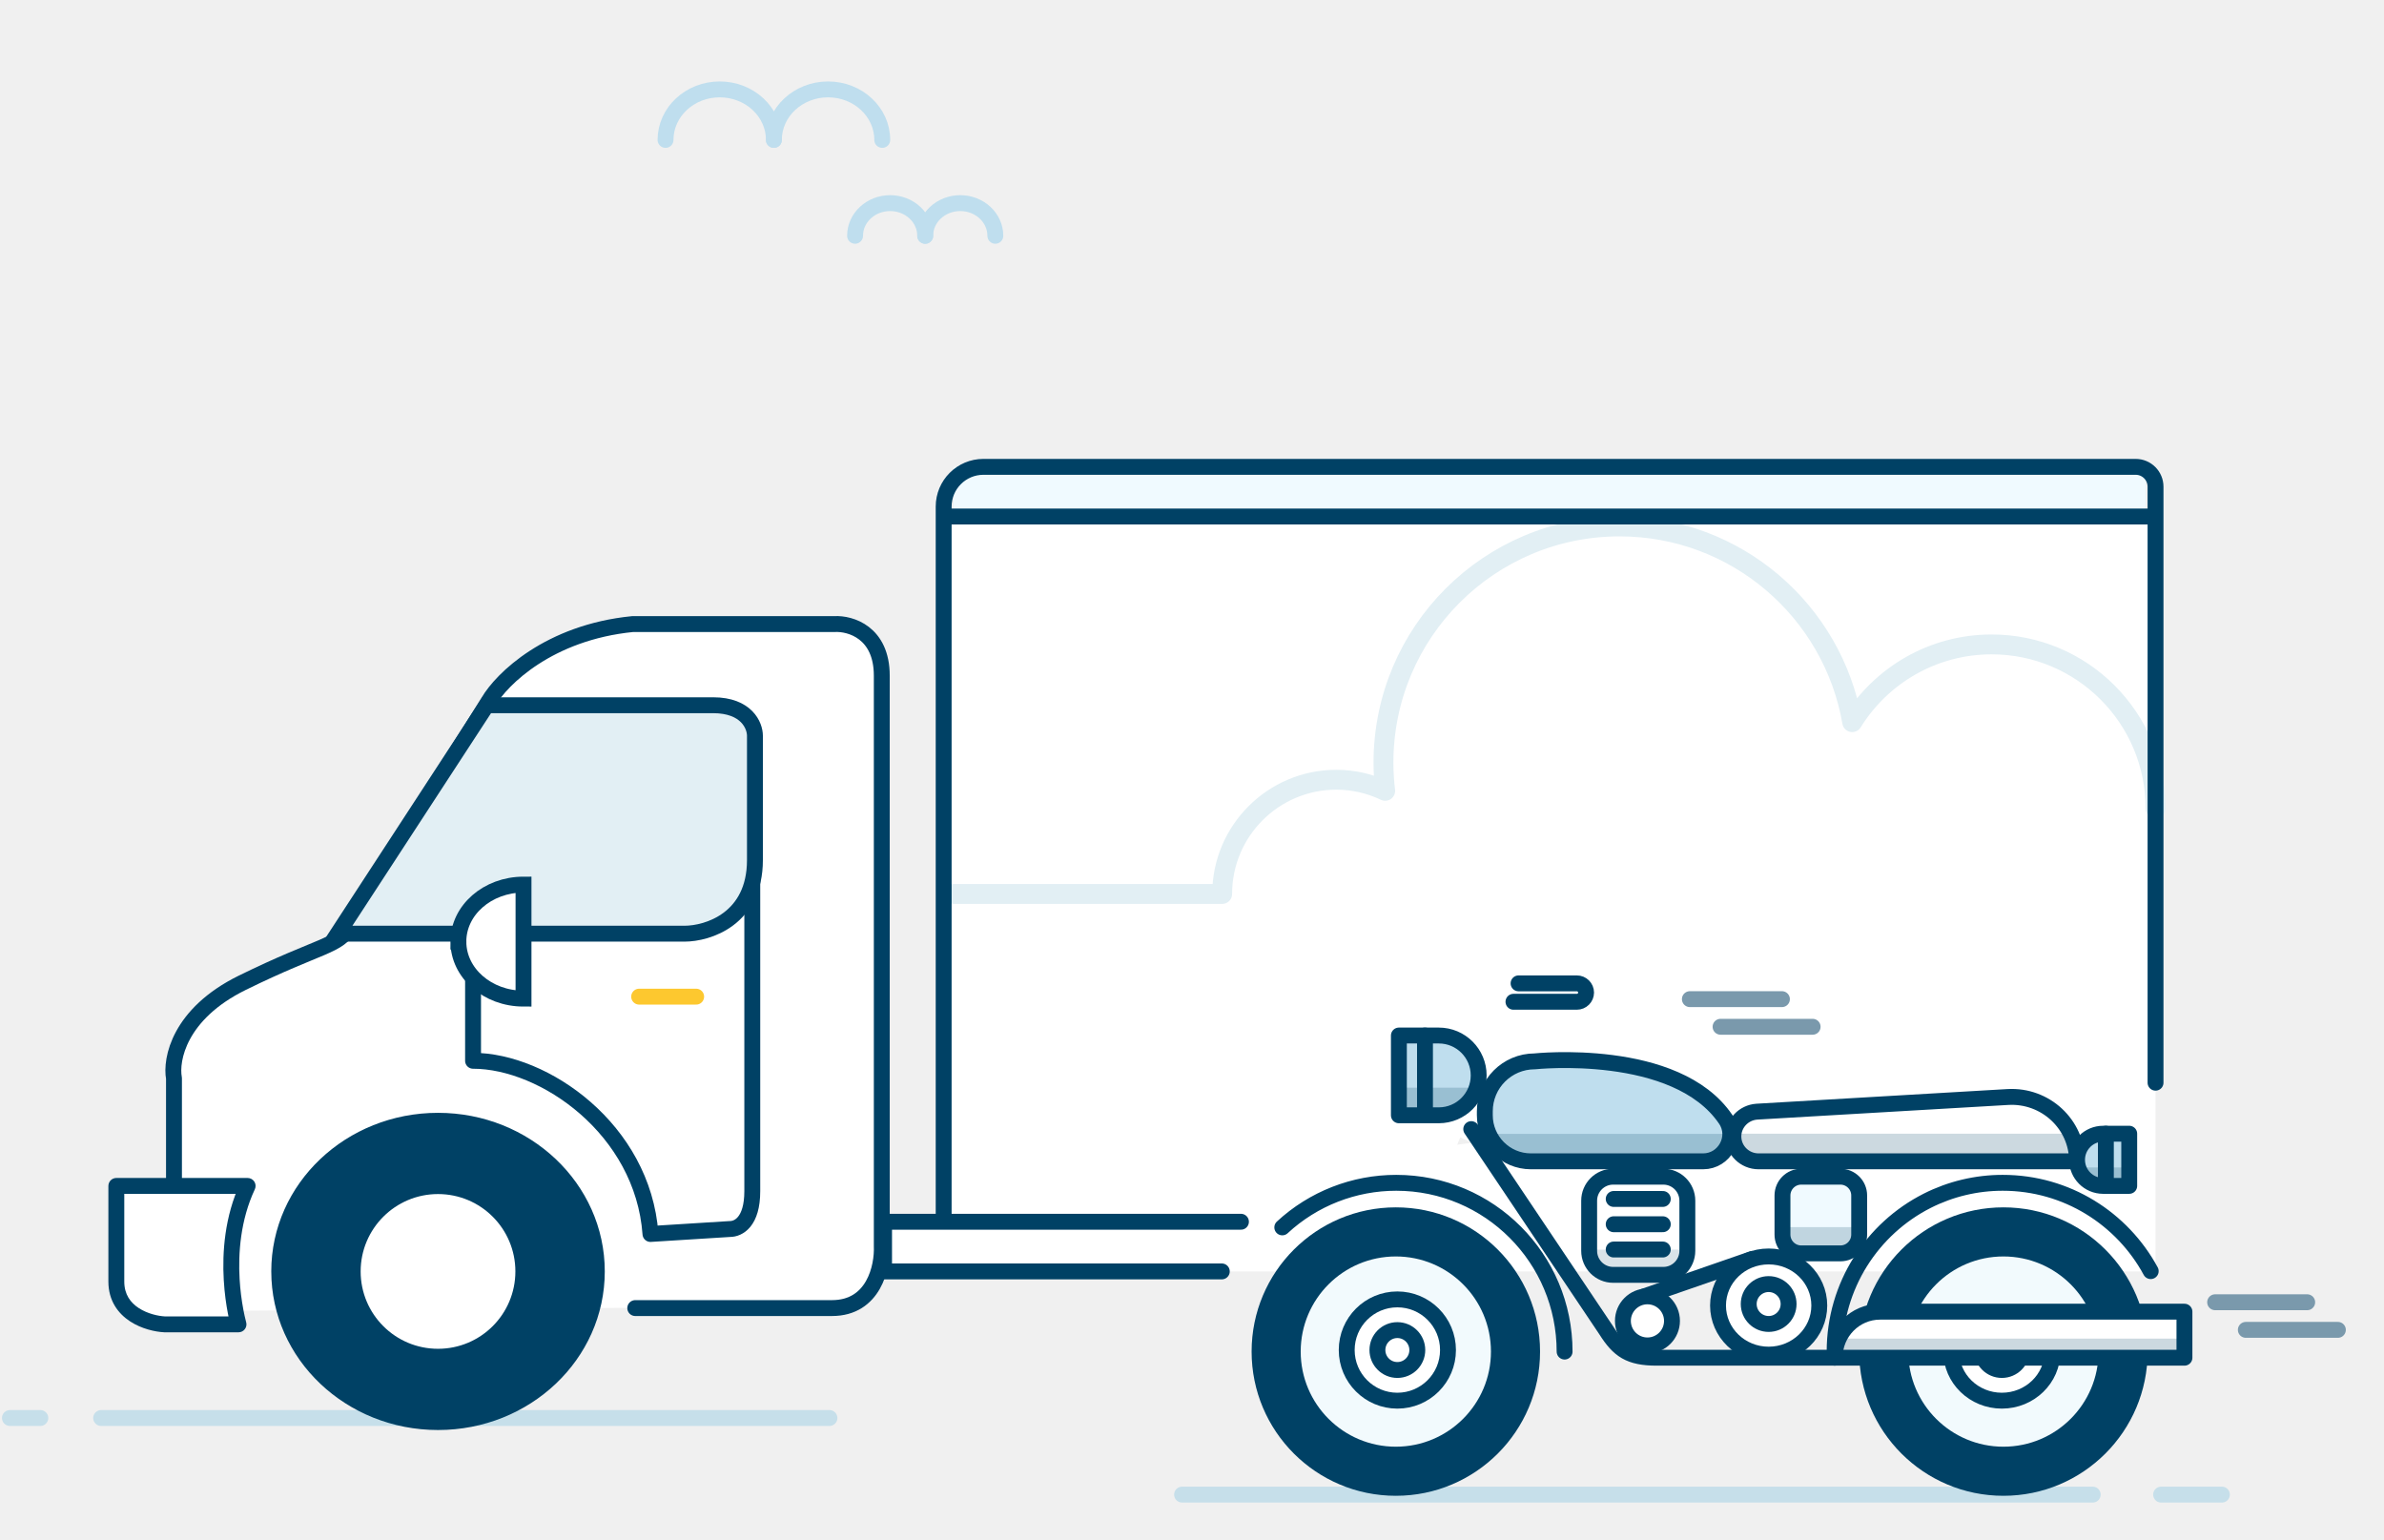
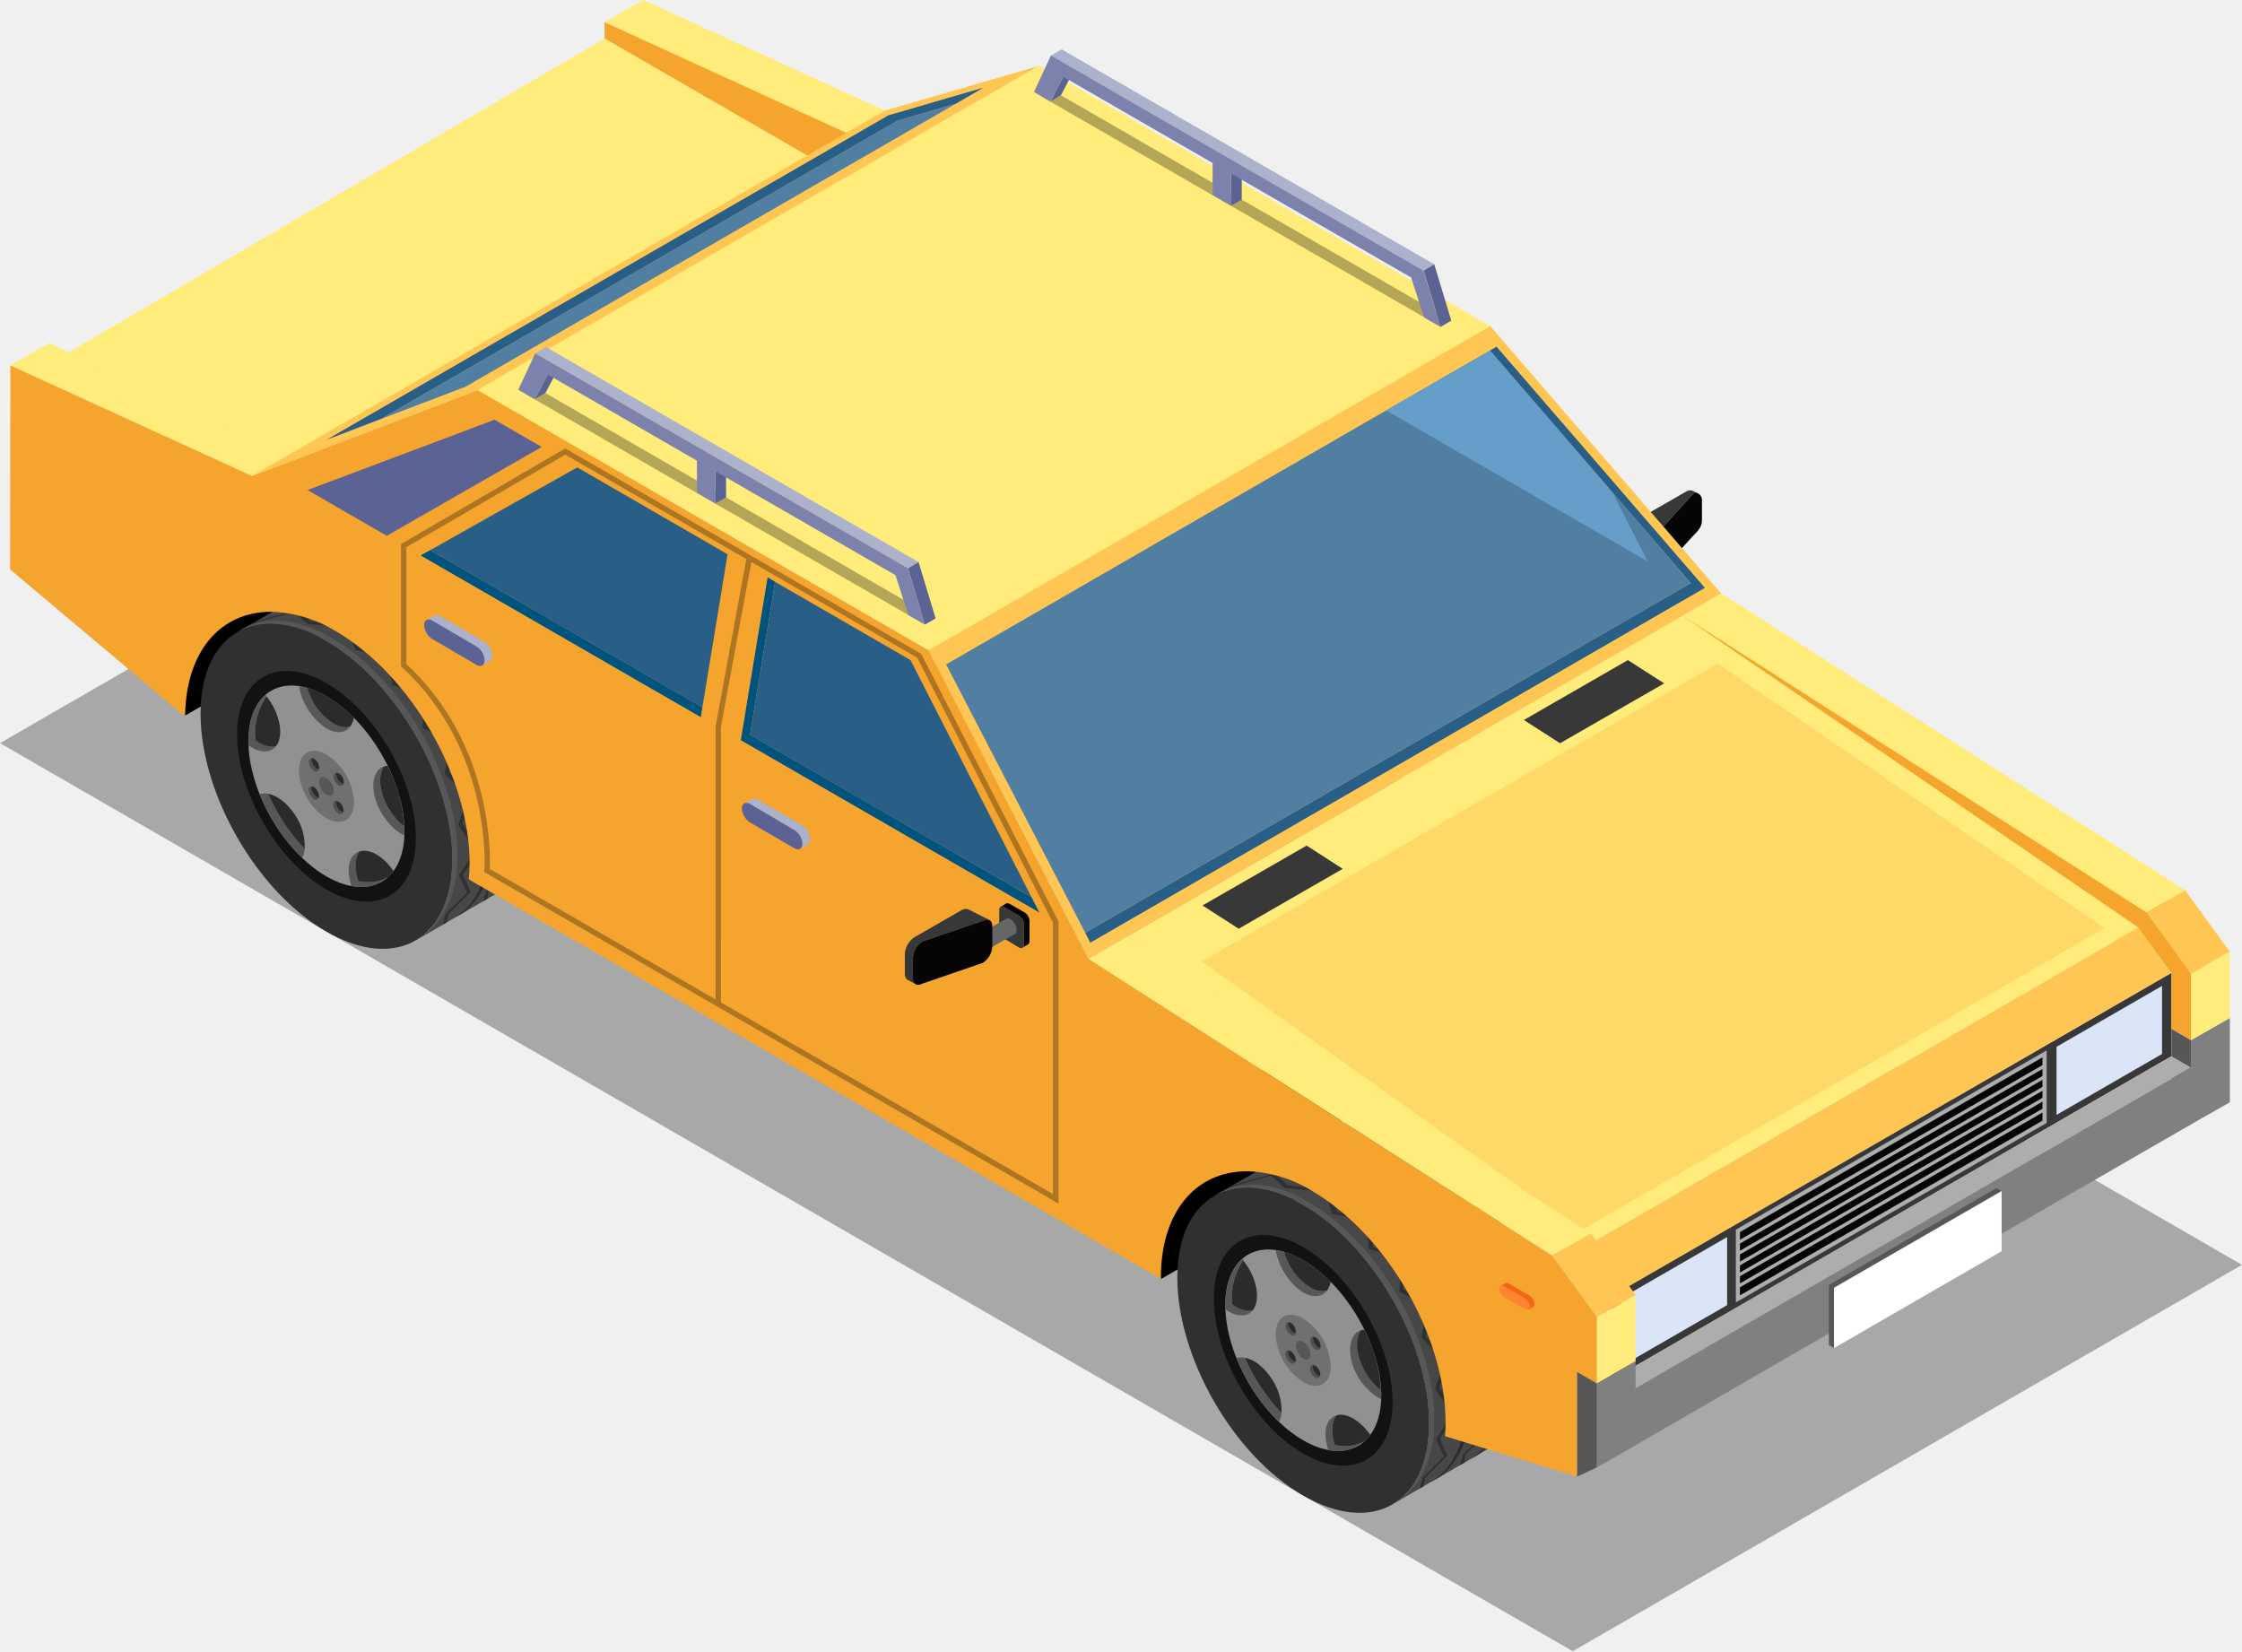
- <svg xmlns="http://www.w3.org/2000/svg" xmlns:xlink="http://www.w3.org/1999/xlink" fill="none" viewBox="0 0 240 155">
-   <defs>
-     <path id="b" fill="#fff" d="M162.257 118.462h5.044a2.421 2.421 0 012.421 2.421v5.043a2.421 2.421 0 01-2.421 2.421h-5.044a2.421 2.421 0 01-2.421-2.421v-5.043a2.421 2.421 0 012.421-2.421z" />
-     <path id="e" fill="#fff" d="M174.465 114.169a2.543 2.543 0 012.362-2.537l25.292-1.499a6.59 6.59 0 016.981 6.579h-32.092a2.544 2.544 0 01-2.543-2.543z" />
-     <path id="g" fill="#fff" d="M219.879 136.632v-4.578h-30.66a4.578 4.578 0 00-4.578 4.578h35.238z" />
-   </defs>
-   <path stroke="#C6DFEA" stroke-linecap="round" stroke-miterlimit="10" stroke-width="1.6" d="M10.183 142.758H83.5m35.5 7.712h91.675m6.886 0h6.121M1 142.758h3.06" />
-   <path fill="#F0FAFF" d="M96 47h120v6H96z" />
-   <path fill="#fff" d="M89 123l59.5-8L217 88.5V128H89v-5z" />
-   <path fill="#fff" d="M95 52h121.5v61.243L209 115l-1 2h-32l-2.5-1.5-2 1.5h-19l-5.5-2.5-2 5h-9.5l-7 3.5H95V52zM60.5 63h26l2 4 .5 60.5-4 4-67 .5-.5-24.5L20 102l14.5-8.5L51 68l9.5-5z" />
-   <path stroke="#E2EFF4" stroke-linecap="round" stroke-linejoin="round" stroke-width="2" d="M217 81.386c0-9.119-7.388-16.51-16.502-16.51-5.929 0-11.124 3.13-14.034 7.826C184.528 61.512 174.785 53 163.047 53c-13.13 0-23.772 10.649-23.772 23.786 0 .96.062 1.903.172 2.831a11.42 11.42 0 00-4.917-1.117c-6.348 0-11.493 5.149-11.493 11.5H96" />
-   <path stroke="#004165" stroke-linecap="round" stroke-width="1.6" d="M217 109V49a2 2 0 00-2-2H99a4 4 0 00-4 4v71.5m28 5.5H89v-5h35.927" />
-   <path fill="#004165" stroke="#004165" stroke-linecap="round" stroke-linejoin="round" stroke-miterlimit="10" stroke-width="1.6" d="M28.11 128.001c0 8.38 7.162 15.167 15.987 15.167 8.833 0 15.987-6.787 15.987-15.167 0-8.38-7.163-15.167-15.988-15.167-8.833 0-15.987 6.787-15.987 15.167z" />
-   <path fill="#fff" d="M36.307 128.001a7.786 7.786 0 007.788 7.789c4.305 0 7.789-3.485 7.789-7.789s-3.484-7.789-7.789-7.789a7.791 7.791 0 00-7.788 7.789z" />
-   <path stroke="#004165" stroke-linecap="round" stroke-linejoin="round" stroke-width="1.6" d="M17.515 119.236v-10.673c-.352-1.905.528-6.496 6.862-9.615 7.917-3.897 9.765-3.638 10.82-5.716.845-1.663 9.677-15.765 13.987-22.608 1.32-2.252 6.07-6.964 14.515-7.796H84.02c1.584-.086 4.75.832 4.75 5.197v57.429c.089 2.079-.791 6.237-5.014 6.237H63.952" />
-   <path stroke="#004165" stroke-linecap="round" stroke-linejoin="round" stroke-width="1.6" d="M47.623 98.279v8.516c7.148 0 17.095 6.887 17.86 17.436l7.998-.5c.862 0 2.252-.708 2.252-3.811V86" />
-   <path stroke="#FDC82F" stroke-linecap="round" stroke-linejoin="round" stroke-width="1.6" d="M64.344 100.338h5.739" />
-   <path fill="#fff" d="M24.93 119.393H11.712v9.629c0 3.244 3.238 4.224 4.857 4.308h7.443s-2.142-7.406.918-13.937z" />
-   <path fill="#004165" d="M24.93 119.393l.725.339a.8.8 0 00-.725-1.139v.8zm-.918 13.937v.8a.8.8 0 00.768-1.022l-.768.222zm-7.443 0l-.041.799.02.001h.021v-.8zm-4.857-13.937v-.8a.8.8 0 00-.8.8h.8zm.81.8H24.93v-1.6H12.521v1.6zm11.684-1.14c-1.607 3.43-1.838 7.062-1.681 9.804.079 1.375.256 2.541.415 3.365a20.15 20.15 0 00.276 1.23l.02.072.005.019.002.006v.003l.769-.222.769-.222c0 .001 0 .001 0 0v-.002a.191.191 0 01-.004-.012l-.015-.055a18.302 18.302 0 01-.25-1.119 24.26 24.26 0 01-.39-3.155c-.149-2.595.08-5.932 1.533-9.033l-1.45-.679zm-.194 13.477h-7.443v1.6h7.443v-1.6zm-7.401.001c-.707-.037-1.775-.275-2.64-.84-.832-.543-1.46-1.368-1.46-2.669h-1.6c0 1.943.993 3.23 2.185 4.009 1.158.756 2.519 1.051 3.432 1.098l.083-1.598zm-4.1-3.509v-9.629h-1.6v9.629h1.6zm-.8-8.829h.81v-1.6h-.81v1.6z" />
-   <path fill="#E2EFF4" stroke="#004165" stroke-width="1.6" d="M76 86.589c0 5.929-4.734 7.41-7.1 7.41H34l15-23h22.792C75.158 71 76 73.045 76 74.068V86.59z" />
-   <path fill="#fff" stroke="#004165" stroke-width="1.6" d="M46.145 94.797c0 3.17 2.936 5.739 6.558 5.739V89.058c-3.622 0-6.559 2.57-6.559 5.739z" />
-   <path stroke="#004165" stroke-width="1.6" d="M95 52h122" />
-   <path stroke="#BFDEEE" stroke-linecap="round" stroke-linejoin="round" stroke-width="1.6" d="M77.909 14.085c0-2.808-2.442-5.085-5.454-5.085C69.443 9 67 11.277 67 14.085" />
-   <path stroke="#BFDEEE" stroke-linecap="round" stroke-linejoin="round" stroke-width="1.6" d="M88.817 14.085c0-2.808-2.442-5.085-5.454-5.085-3.013 0-5.455 2.277-5.455 5.085m15.233 9.654c0-1.818-1.58-3.29-3.53-3.29s-3.53 1.472-3.53 3.29" />
-   <path stroke="#BFDEEE" stroke-linecap="round" stroke-linejoin="round" stroke-width="1.6" d="M100.201 23.739c0-1.818-1.58-3.29-3.53-3.29-1.95 0-3.53 1.472-3.53 3.29" />
-   <mask id="a" width="9" height="9" x="179" y="118" maskUnits="userSpaceOnUse" style="mask-type:alpha">
-     <path fill="#fff" d="M181.334 118.462h3.941c1.044 0 1.891.847 1.891 1.891v3.941a1.891 1.891 0 01-1.891 1.891h-3.941a1.891 1.891 0 01-1.891-1.891v-3.941c0-1.044.847-1.891 1.891-1.891z" />
-   </mask>
-   <g mask="url(#a)">
-     <path fill="#F0FAFF" d="M181.334 118.462h3.941c1.044 0 1.891.847 1.891 1.891v3.941a1.891 1.891 0 01-1.891 1.891h-3.941a1.891 1.891 0 01-1.891-1.891v-3.941c0-1.044.847-1.891 1.891-1.891z" />
-     <path fill="#004165" fill-rule="evenodd" d="M187.488 123.54h-8.366v2.966h8.366v-2.966z" clip-rule="evenodd" opacity=".2" />
-   </g>
-   <path stroke="#004165" stroke-linecap="round" stroke-linejoin="round" stroke-width="1.6" d="M181.334 118.462h3.941c1.044 0 1.891.847 1.891 1.891v3.941a1.891 1.891 0 01-1.891 1.891h-3.941a1.891 1.891 0 01-1.891-1.891v-3.941c0-1.044.847-1.891 1.891-1.891z" clip-rule="evenodd" />
-   <mask id="c" width="11" height="11" x="159" y="118" maskUnits="userSpaceOnUse" style="mask-type:alpha">
-     <use xlink:href="#b" />
-   </mask>
-   <g mask="url(#c)">
-     <use xlink:href="#b" />
-     <path fill="#004165" fill-rule="evenodd" d="M170.176 125.808h-10.812v2.848h10.812v-2.848z" clip-rule="evenodd" opacity=".15" />
-   </g>
-   <path stroke="#004165" stroke-linecap="round" stroke-linejoin="round" stroke-width="1.6" d="M162.402 118.462h5.044a2.421 2.421 0 012.421 2.421v5.043a2.421 2.421 0 01-2.421 2.421h-5.044a2.42 2.42 0 01-2.42-2.421v-5.043a2.42 2.42 0 012.42-2.421z" clip-rule="evenodd" />
-   <path stroke="#004165" stroke-linecap="round" stroke-linejoin="round" stroke-width="1.6" d="M167.396 123.25h-4.943m4.943 2.545h-4.943m4.943-5.09h-4.943" />
-   <path fill="#004165" fill-rule="evenodd" d="M216.205 136.07c0 8.019-6.5 14.519-14.519 14.519s-14.519-6.5-14.519-14.519 6.5-14.519 14.519-14.519 14.519 6.5 14.519 14.519zm-61.166 0c0 8.019-6.5 14.519-14.519 14.519s-14.519-6.5-14.519-14.519 6.5-14.519 14.519-14.519 14.519 6.5 14.519 14.519z" clip-rule="evenodd" />
-   <path stroke="#004165" stroke-linecap="round" stroke-linejoin="round" stroke-width="1.6" d="M129.089 123.567a16.864 16.864 0 0111.475-4.487c9.358 0 16.946 7.606 16.946 16.99m27.185 0c0-6.634 3.789-12.38 9.314-15.178a16.815 16.815 0 017.618-1.812c6.428 0 12.02 3.595 14.887 8.891" />
-   <path fill="#F2FAFD" fill-rule="evenodd" d="M150.096 136.07c0 5.289-4.288 9.577-9.577 9.577s-9.576-4.288-9.576-9.577 4.287-9.576 9.576-9.576c5.289 0 9.577 4.287 9.577 9.576z" clip-rule="evenodd" />
-   <path fill="#fff" fill-rule="evenodd" stroke="#004165" stroke-linecap="round" stroke-linejoin="round" stroke-width="1.6" d="M145.771 135.915a5.098 5.098 0 11-10.196 0 5.098 5.098 0 0110.196 0z" clip-rule="evenodd" />
-   <path stroke="#004165" stroke-linecap="round" stroke-linejoin="round" stroke-width="1.6" d="M142.682 135.916a2.008 2.008 0 11-4.016 0 2.008 2.008 0 014.016 0z" clip-rule="evenodd" />
-   <path fill="#F2FAFD" fill-rule="evenodd" d="M211.262 136.07c0 5.289-4.288 9.577-9.577 9.577s-9.576-4.288-9.576-9.577 4.287-9.576 9.576-9.576c5.289 0 9.577 4.287 9.577 9.576z" clip-rule="evenodd" />
-   <path fill="#fff" fill-rule="evenodd" d="M152.362 100.854h6.378a.93.93 0 00.933-.927.93.93 0 00-.933-.927h-5.863" clip-rule="evenodd" />
-   <path stroke="#004165" stroke-linecap="round" stroke-linejoin="round" stroke-width="1.6" d="M152.362 100.854h6.378a.93.93 0 00.933-.927.93.93 0 00-.933-.927h-5.863" />
-   <mask id="d" width="9" height="9" x="140" y="104" maskUnits="userSpaceOnUse" style="mask-type:alpha">
-     <path fill="#fff" d="M144.872 112.229h-3.989v-7.977h3.989a3.987 3.987 0 013.988 3.988v.001a3.988 3.988 0 01-3.988 3.988z" />
-   </mask>
-   <g mask="url(#d)">
-     <path fill="#BFDEEE" d="M144.872 112.229h-3.989v-7.977h3.989a3.987 3.987 0 013.988 3.988v.001a3.988 3.988 0 01-3.988 3.988z" />
-     <path fill="#004165" fill-rule="evenodd" d="M148.86 112.351h-8.34v-2.848h8.34v2.848z" clip-rule="evenodd" opacity=".2" />
-   </g>
-   <path stroke="#004165" stroke-linecap="round" stroke-linejoin="round" stroke-width="1.6" d="M144.845 112.283h-4.017v-8.031h4.017a4.015 4.015 0 014.015 4.015v.001a4.015 4.015 0 01-4.015 4.015z" clip-rule="evenodd" />
-   <path stroke="#004165" stroke-linecap="round" stroke-linejoin="round" stroke-width="1.6" d="M143.455 104.252v7.722" />
-   <mask id="f" width="36" height="7" x="174" y="110" maskUnits="userSpaceOnUse" style="mask-type:alpha">
-     <use xlink:href="#e" />
-   </mask>
-   <g mask="url(#f)">
-     <use xlink:href="#e" />
-     <path fill="#004165" fill-rule="evenodd" d="M209.1 116.985h-34.908v-2.848H209.1v2.848z" clip-rule="evenodd" opacity=".2" />
-   </g>
-   <path stroke="#004165" stroke-linecap="round" stroke-linejoin="round" stroke-width="1.6" d="M174.501 114.414c0-1.313 1.03-2.403 2.36-2.497l25.265-1.475c3.783-.221 6.974 2.741 6.974 6.475h-32.059c-1.402 0-2.54-1.121-2.54-2.503z" clip-rule="evenodd" />
-   <path stroke="#004165" stroke-linecap="round" stroke-linejoin="round" stroke-width="1.6" d="M148.112 113.674l13.575 20.234c1.268 2.008 2.35 2.78 5.09 2.78h17.917m-8.305-9.942l-10.857 3.764" />
-   <path fill="#fff" fill-rule="evenodd" stroke="#004165" stroke-linecap="round" stroke-linejoin="round" stroke-width="1.6" d="M172.956 131.436c0 2.73 2.282 4.943 5.097 4.943 2.815 0 5.097-2.213 5.097-4.943 0-2.73-2.282-4.942-5.097-4.942-2.815 0-5.097 2.212-5.097 4.942z" clip-rule="evenodd" />
-   <path fill="#fff" fill-rule="evenodd" d="M176.045 131.282a2.007 2.007 0 104.015.001 2.007 2.007 0 00-4.015-.001z" clip-rule="evenodd" />
-   <path stroke="#004165" stroke-linecap="round" stroke-linejoin="round" stroke-width="1.6" d="M176.045 131.282a2.007 2.007 0 104.015.001 2.007 2.007 0 00-4.015-.001z" clip-rule="evenodd" />
-   <path fill="#fff" fill-rule="evenodd" stroke="#004165" stroke-linecap="round" stroke-linejoin="round" stroke-width="1.6" d="M163.38 132.981a2.47 2.47 0 104.941 0 2.47 2.47 0 00-4.941 0z" clip-rule="evenodd" />
-   <path fill="#fff" fill-rule="evenodd" d="M206.628 136.07c0 2.73-2.282 4.943-5.098 4.943-2.814 0-5.096-2.213-5.096-4.943" clip-rule="evenodd" />
-   <path stroke="#004165" stroke-linecap="round" stroke-linejoin="round" stroke-width="1.6" d="M206.628 136.07c0 2.73-2.282 4.943-5.098 4.943-2.814 0-5.096-2.213-5.096-4.943" />
-   <path stroke="#004165" stroke-linecap="round" stroke-linejoin="round" stroke-width="1.6" d="M203.539 135.916a2.008 2.008 0 11-4.016 0 2.008 2.008 0 014.016 0z" clip-rule="evenodd" />
-   <mask id="h" width="36" height="5" x="184" y="132" maskUnits="userSpaceOnUse" style="mask-type:alpha">
-     <use xlink:href="#g" />
-   </mask>
-   <g mask="url(#h)">
-     <use xlink:href="#g" />
-     <path fill="#004165" fill-rule="evenodd" d="M219.912 136.632h-35.245v-1.866h35.245v1.866z" clip-rule="evenodd" opacity=".2" />
-   </g>
-   <mask id="i" width="25" height="11" x="149" y="106" maskUnits="userSpaceOnUse" style="mask-type:alpha">
-     <path fill="#fff" d="M153.803 116.903a4.634 4.634 0 01-4.634-4.634v-.384a5.018 5.018 0 015.018-5.017s14.251-1.516 19.232 5.825c1.214 1.789-.116 4.21-2.278 4.21h-17.338z" />
-   </mask>
-   <g mask="url(#i)">
-     <path fill="#BFDEEE" d="M153.803 116.903a4.634 4.634 0 01-4.634-4.634v-.384a5.018 5.018 0 015.018-5.017s14.251-1.516 19.232 5.825c1.214 1.789-.116 4.21-2.278 4.21h-17.338z" />
-     <path fill="#004165" fill-rule="evenodd" d="M173.7 117.001h-24.647v-2.849H173.7v2.849z" clip-rule="evenodd" opacity=".2" />
-   </g>
-   <path stroke="#004165" stroke-linecap="round" stroke-linejoin="round" stroke-width="1.6" d="M171.453 116.917h-17.34a4.641 4.641 0 01-4.634-4.647v-.385a5.025 5.025 0 015.018-5.032s14.253-1.521 19.234 5.842c1.214 1.794-.116 4.222-2.278 4.222z" clip-rule="evenodd" />
-   <mask id="j" width="6" height="6" x="209" y="114" maskUnits="userSpaceOnUse" style="mask-type:alpha">
-     <path fill="#fff" d="M211.656 114.137h2.585v5.169h-2.585a2.584 2.584 0 01-2.584-2.584v-.001a2.584 2.584 0 012.584-2.584z" />
-   </mask>
-   <g mask="url(#j)">
-     <path fill="#BFDEEE" d="M211.656 114.137h2.585v5.169h-2.585a2.584 2.584 0 01-2.584-2.584v-.001a2.584 2.584 0 012.584-2.584z" />
-     <path fill="#004165" fill-rule="evenodd" d="M214.66 119.389h-5.56v-1.854h5.56v1.854z" clip-rule="evenodd" opacity=".2" />
-   </g>
-   <path stroke="#004165" stroke-linecap="round" stroke-linejoin="round" stroke-width="1.6" d="M211.725 114.137h2.626v5.252h-2.626a2.626 2.626 0 01-2.626-2.626v-.001a2.626 2.626 0 012.626-2.625z" clip-rule="evenodd" />
-   <path stroke="#004165" stroke-linecap="round" stroke-linejoin="round" stroke-width="1.6" d="M212 114.137v5.252" />
-   <path stroke="#004165" stroke-linecap="round" stroke-linejoin="round" stroke-width="1.6" d="M219.911 136.688v-4.634h-30.642c-2.527 0-4.574 2.075-4.574 4.634h35.216z" clip-rule="evenodd" />
-   <path stroke="#7A99AC" stroke-linecap="round" stroke-linejoin="round" stroke-width="1.6" d="M235.357 133.884h-9.267m6.178-2.78H223m-40.521-27.734h-9.268m6.178-2.781h-9.268" />
+ <svg xmlns="http://www.w3.org/2000/svg" viewBox="0 0 19.765 14.556">
+   <path d="M13.865 14.556L0 6.551l5.9-3.406 13.865 8.005z" opacity=".3" />
+   <path d="M10.235 11.275l1.589-.918V9.114l-1.856.837zM1.632 6.308L3.22 5.39V4.147l-1.856.837z" />
+   <path fill="#383838" d="M14.865 4.333l-.418.24a.186.186 0 00-.08.143v.18c0 .025.006.042.02.05.001.005.195.099.195.099v-.003c-.017-.006-.025-.025-.025-.054V4.81a.363.363 0 01.083-.143l.28-.307c.024-.013.044-.013.058-.007l-.055-.026c-.013-.008-.034-.008-.058.006z" />
+   <path fill="#050505" d="M14.92 4.36l-.28.307c-.05.05-.083.102-.083.143v.178c0 .054.036.075.083.05l.28-.308c.056-.055.084-.09.084-.142v-.18c0-.053-.054-.081-.083-.048z" />
+   <path fill="#666" d="M14.44 4.815l-.23.132.077.135.229-.133c.013-.005.019-.017.019-.036a.119.119 0 00-.054-.094c-.017-.01-.031-.012-.042-.004z" />
+   <path fill="#787878" d="M14.196 4.983c0 .034.025.076.055.095.03.017.054.001.054-.033a.12.12 0 00-.054-.094c-.03-.017-.055-.005-.055.032z" />
+   <path fill="#050505" d="M14.21 4.806c-.014-.006-.023-.006-.032 0l-.046.027c.007-.003.016-.003.026.003l.134.077a.095.095 0 01.042.073v.182a.03.03 0 01-.01.025l.047-.028c.008-.004.014-.014.014-.027v-.181a.094.094 0 00-.044-.074z" />
+   <path fill="#383838" d="M14.158 4.836c-.022-.014-.041-.004-.041.023v.182c0 .028.02.06.041.072l.134.078c.024.015.043.001.043-.024v-.18a.093.093 0 00-.043-.074zm.045 7.328l4.94-2.853v-.735l-4.94 2.852z" />
+   <path fill="#dae5f8" d="M14.296 12.042l.93-.537v-.6l-.93.537z" />
+   <path fill="#f5a52e" d="M18.772 8.39l.371.186v.494l.172.1.138-.311-.036-.518-.433-.56-4.15-2.353.252.59zM8.047 1.37L5.604.149 5.33.196v.145l2.972 1.716z" />
+   <path fill="#ffec7a" d="M4.004 5.232l4.298-3.175L5.33.34.413 3.219zM7.801.975L5.671 0 5.33.196l2.128.974.391.02z" />
+   <path fill="#ffec7a" d="M.091 3.221l2.13.975.343-.195-2.132-.976z" />
+   <path fill="#303033" d="M11.489 10.62c-.614-.353-1.11-.065-1.11.642 0 .707.496 1.57 1.11 1.922.613.354 1.11.069 1.11-.64 0-.71-.497-1.569-1.11-1.924z" />
+   <path fill="#474747" d="M12.5 10.036c-.298-.173-.57-.193-.769-.087l-1.02.59c.2-.11.474-.094.778.08.613.356 1.11 1.216 1.11 1.924 0 .34-.115.584-.301.705l1.012-.586c.187-.121.302-.364.302-.704 0-.707-.498-1.568-1.111-1.922z" />
+   <path fill="#575757" d="M11.535 10.596c-.3-.175-.57-.195-.771-.088l-.053.032c.2-.112.474-.095.778.08.613.355 1.11 1.215 1.11 1.923 0 .34-.115.584-.301.705l.046-.027s.301-.172.301-.704c0-.708-.497-1.568-1.11-1.921z" />
+   <path fill="#2b2b2b" d="M11.865 10.405c-.299-.174-.57-.194-.77-.085l-.053.03c.2-.112.475-.094.78.08.61.354 1.109 1.217 1.109 1.925 0 .338-.115.58-.302.702l.045-.026s.303-.174.303-.704c0-.708-.5-1.569-1.112-1.922z" />
+   <path fill="#2b2b2b" d="M12.207 10.207c-.3-.173-.57-.193-.77-.085l-.054.03c.201-.112.475-.093.78.08.61.355 1.11 1.216 1.11 1.924 0 .34-.116.582-.302.704l.044-.027s.301-.173.301-.704c0-.709-.497-1.567-1.109-1.922z" />
+   <path fill="#303033" d="M12.69 12.23l.086-.253-.206-.194.052-.271-.252-.147.027-.282-.29-.088-.027-.27-.296-.042-.069-.194-.362-.039-.112-.104s-.264.066-.336.093c-.027.011-.053.02-.077.034l-.044.024a.504.504 0 01.114-.047c.065-.02.307-.085.307-.085l.118.106.356.037.067.195.298.043.023.264.29.085-.021.29.247.141-.052.268.206.192-.085.256.147.228-.14.217.07.152-.187.187-.025.095.033-.019.013-.073.197-.197-.067-.15.144-.214z" />
+   <path fill="#303033" d="M13.045 12.024l.088-.254-.206-.192.05-.272-.25-.148.027-.282-.29-.088-.028-.268-.296-.044-.068-.194-.362-.04-.114-.102s-.264.067-.334.091a.598.598 0 00-.078.036l-.044.024a.49.49 0 01.116-.048l.305-.085.118.105.357.039.067.195.297.043.024.265.288.085-.02.289.247.142-.052.266.204.192-.084.256.149.23-.139.216.067.152-.185.188-.027.094.036-.02.01-.072.197-.194-.066-.154.144-.212z" />
+   <path fill="#303033" d="M13.397 11.82l.09-.254-.206-.192.05-.271-.249-.147.025-.284-.29-.088-.027-.27-.296-.04-.068-.195-.363-.04-.114-.104s-.261.071-.334.093a.722.722 0 00-.079.035l-.043.023a.569.569 0 01.116-.046c.064-.02.305-.085.305-.085l.12.106.356.037.067.195.298.044.022.264.289.086-.022.289.25.141-.052.266.205.192-.086.257.147.23-.138.215.068.151-.186.19-.025.094.033-.019.013-.072.197-.197-.066-.152.144-.212z" />
+   <path fill="#121214" d="M11.489 10.994c-.436-.25-.788-.048-.788.454 0 .501.352 1.114.788 1.365.435.25.788.048.788-.455s-.354-1.114-.788-1.364z" />
+   <path fill="#919191" d="M11.489 11.109c-.38-.22-.687-.043-.687.396s.308.973.687 1.192c.38.219.688.04.688-.398 0-.437-.308-.97-.688-1.19z" />
+   <path fill="#707070" d="M11.489 11.623c-.135-.078-.243-.015-.243.14a.53.53 0 00.243.42c.135.078.243.016.243-.14a.531.531 0 00-.243-.42z" />
+   <path fill="#575757" d="M11.489 11.83c-.036-.022-.065-.005-.065.036 0 .04.03.092.065.11.035.021.064.004.064-.036a.14.14 0 00-.064-.11z" />
+   <path fill="#4f4f4f" d="M11.588 11.84a.089.089 0 01-.011-.058.016.016 0 00-.012.005c-.018.01-.018.043 0 .074.017.03.045.046.065.036a.027.027 0 00.01-.015c-.016 0-.038-.018-.052-.041z" />
+   <path fill="#2b2b2b" d="M11.577 11.782a.089.089 0 00.011.059c.014.023.036.041.052.041a.086.086 0 00-.01-.059c-.015-.024-.036-.04-.053-.04z" />
+   <path fill="#4f4f4f" d="M11.587 12.09a.08.08 0 01-.013-.059.025.025 0 00-.012.004c-.018.01-.018.043 0 .074.016.03.048.047.065.037a.032.032 0 00.011-.017c-.018 0-.039-.015-.051-.04z" />
+   <path fill="#2b2b2b" d="M11.574 12.031a.08.08 0 00.013.059c.012.024.033.04.051.04.005-.015 0-.036-.011-.058-.014-.025-.035-.039-.053-.04z" />
+   <path fill="#4f4f4f" d="M11.37 11.962c-.012-.021-.016-.043-.012-.058-.005 0-.008 0-.012.003-.018.01-.018.043 0 .073.017.031.047.05.064.038.005-.002.01-.009.013-.016-.02-.002-.04-.018-.054-.04z" />
+   <path fill="#2b2b2b" d="M11.358 11.904a.086.086 0 00.011.058c.014.023.035.038.054.04a.093.093 0 00-.013-.058c-.014-.025-.035-.04-.052-.04z" />
+   <path fill="#4f4f4f" d="M11.372 11.713c-.011-.02-.017-.043-.011-.058-.006 0-.01.002-.014.003-.017.01-.016.044 0 .075.02.03.048.048.066.037.006-.004.01-.009.01-.017-.018 0-.038-.016-.05-.04z" />
+   <path fill="#2b2b2b" d="M11.36 11.655c-.005.015 0 .039.012.058.013.024.033.04.05.04.005-.014 0-.036-.01-.058-.014-.025-.035-.038-.051-.04z" />
+   <path fill="#575757" d="M11.55 11.349a.538.538 0 01-.23-.314.355.355 0 00-.073-.014c.022.143.122.3.242.372.088.05.168.04.21-.017-.042.014-.094.005-.149-.027z" />
+   <path fill="#2b2b2b" d="M11.32 11.035a.538.538 0 00.23.314c.055.032.107.04.149.027a.19.19 0 00.032-.078 1.187 1.187 0 00-.242-.189.67.67 0 00-.17-.074z" />
+   <path fill="#575757" d="M11.768 12.74c-.035-.107-.03-.207.014-.263-.004 0-.006.003-.008.003-.09.033-.113.16-.064.302a.36.36 0 00.318-.076.38.38 0 01-.26.033z" />
+   <path fill="#2b2b2b" d="M11.782 12.477c-.044.056-.049.156-.014.262.1.02.187.006.26-.034a.338.338 0 00.053-.055c-.088-.127-.21-.2-.3-.173z" />
+   <path fill="#575757" d="M11.976 11.95c-.025-.096-.013-.176.023-.224-.08.025-.117.13-.085.268a.54.54 0 00.262.342V12.3c0-.015 0-.029-.002-.044a.568.568 0 01-.198-.306z" />
+   <path fill="#2b2b2b" d="M11.999 11.726c-.036.048-.048.127-.023.223a.57.57 0 00.198.307 1.326 1.326 0 00-.147-.534c-.01 0-.018.002-.028.004z" />
+   <path fill="#575757" d="M10.9 11.973c.083.21.216.41.375.56a.171.171 0 00.022-.078 1.662 1.662 0 01-.322-.486.144.144 0 00-.075.004z" />
+   <path fill="#2b2b2b" d="M10.975 11.97c.078.179.19.348.322.485a.496.496 0 00-.086-.301c-.07-.106-.158-.171-.236-.185z" />
+   <path fill="#575757" d="M10.863 11.498c-.002-.011-.002-.023-.002-.034 0-.151.037-.27.099-.354a.032.032 0 00-.008-.012c-.094.081-.15.22-.15.407v.036c.096.07.195.074.244.006-.052.016-.117 0-.183-.05z" />
+   <path fill="#2b2b2b" d="M10.86 11.464c0 .011 0 .023.003.034.066.05.13.065.183.05a.15.15 0 00.023-.045c.037-.106-.01-.27-.11-.393a.594.594 0 00-.098.354z" />
+   <path fill="#303033" d="M2.878 5.649c-.614-.354-1.11-.066-1.11.641 0 .708.496 1.57 1.11 1.923.612.353 1.11.068 1.11-.641 0-.709-.498-1.568-1.11-1.923z" />
+   <path fill="#474747" d="M3.89 5.064c-.3-.173-.57-.193-.77-.086l-1.02.59c.2-.111.474-.094.778.08.612.356 1.11 1.215 1.11 1.924 0 .34-.115.584-.301.705l1.011-.586c.188-.122.303-.364.303-.705 0-.707-.498-1.568-1.111-1.922z" />
+   <path fill="#575757" d="M2.924 5.624c-.3-.174-.57-.195-.771-.088l-.054.032c.2-.111.475-.094.779.08.612.356 1.11 1.215 1.11 1.924 0 .34-.115.584-.302.705l.046-.027s.302-.173.302-.704c0-.71-.497-1.569-1.11-1.922z" />
+   <path fill="#2b2b2b" d="M3.254 5.433c-.299-.173-.57-.194-.77-.084l-.053.03c.2-.113.475-.095.779.08.611.354 1.11 1.216 1.11 1.924 0 .339-.116.58-.303.703l.046-.027s.302-.173.302-.704c0-.708-.499-1.568-1.111-1.922z" />
+   <path fill="#2b2b2b" d="M3.596 5.236c-.3-.173-.571-.193-.77-.086l-.054.031c.2-.113.475-.094.779.079.611.356 1.11 1.217 1.11 1.925 0 .339-.115.58-.3.704l.043-.028s.302-.173.302-.703c0-.71-.498-1.568-1.11-1.922z" />
+   <path fill="#303033" d="M4.078 7.259l.087-.254-.206-.193.052-.272-.252-.146.027-.283-.29-.087-.027-.27-.296-.042-.069-.194-.362-.039-.113-.104s-.263.067-.335.093a.796.796 0 00-.078.034l-.043.024a.482.482 0 01.114-.047c.065-.02.307-.085.307-.085l.118.106.356.037.067.195.298.043.023.265.29.085-.021.29.246.14-.051.268.205.193-.085.255.147.228-.14.218.07.151-.187.188-.025.094.033-.019.014-.073.196-.196-.066-.151.143-.213z" />
+   <path fill="#303033" d="M4.434 7.052l.088-.254-.207-.192.051-.272-.25-.148.027-.282-.29-.088-.028-.268-.296-.044-.069-.194-.36-.04-.115-.103s-.264.068-.334.092a.544.544 0 00-.077.035l-.045.024a.493.493 0 01.116-.047l.304-.085.119.104.357.04.067.195.297.043.024.265.288.085-.02.29.247.141-.053.266.205.192-.084.257.149.23-.139.216.067.15-.185.19-.027.093.036-.02.01-.072.197-.194-.066-.154.144-.212z" />
+   <path fill="#303033" d="M4.786 6.848l.089-.254-.205-.192.05-.271-.25-.146.026-.285-.29-.088-.027-.27-.296-.04-.068-.196-.363-.04-.114-.103s-.261.07-.334.093a.803.803 0 00-.079.035l-.044.023a.562.562 0 01.116-.046c.065-.02.306-.085.306-.085l.119.106.357.037.067.194.298.044.021.265.289.086-.021.288.249.142-.052.266.205.192-.085.257.146.23-.138.215.068.15-.185.19-.026.095.034-.02.012-.072.197-.197-.065-.152.144-.211z" />
+   <path fill="#121214" d="M2.878 6.022c-.435-.25-.788-.048-.788.455 0 .5.353 1.113.788 1.364.435.251.788.048.788-.454 0-.503-.353-1.114-.788-1.365z" />
+   <path fill="#919191" d="M2.878 6.137c-.38-.219-.688-.042-.688.396 0 .439.308.973.688 1.193.38.218.688.04.688-.398s-.308-.972-.688-1.19z" />
+   <path fill="#707070" d="M2.878 6.652c-.135-.079-.243-.015-.243.14 0 .155.108.344.243.42.135.077.243.016.243-.141a.53.53 0 00-.243-.42z" />
+   <path fill="#575757" d="M2.878 6.858c-.036-.021-.065-.005-.065.036 0 .041.03.092.065.111.035.02.064.004.064-.037a.14.14 0 00-.064-.11z" />
+   <path fill="#4f4f4f" d="M2.977 6.869a.089.089 0 01-.012-.058c-.003 0-.008 0-.01.004-.02.01-.02.043 0 .074.016.03.044.046.064.036a.028.028 0 00.01-.015c-.016 0-.038-.017-.052-.041z" />
+   <path fill="#2b2b2b" d="M2.965 6.81a.089.089 0 00.012.059c.014.024.036.041.052.041a.088.088 0 00-.01-.059c-.015-.024-.036-.04-.054-.04z" />
+   <path fill="#4f4f4f" d="M2.976 7.118c-.013-.021-.017-.043-.013-.058a.026.026 0 00-.012.004c-.018.01-.018.042 0 .074.017.03.048.046.065.037a.033.033 0 00.011-.017c-.018 0-.039-.016-.051-.04z" />
+   <path fill="#2b2b2b" d="M2.963 7.06c-.004.015 0 .037.013.058.012.024.033.04.051.04.005-.014 0-.036-.011-.058-.014-.025-.035-.038-.053-.04z" />
+   <path fill="#4f4f4f" d="M2.759 6.99c-.012-.021-.016-.043-.012-.058-.005 0-.008 0-.012.003-.018.01-.018.043 0 .073.017.031.047.05.063.038a.045.045 0 00.014-.016c-.02-.001-.04-.017-.053-.04z" />
+   <path fill="#2b2b2b" d="M2.747 6.932a.084.084 0 00.012.058c.013.023.034.039.053.04a.093.093 0 00-.014-.058c-.013-.024-.034-.04-.051-.04z" />
+   <path fill="#4f4f4f" d="M2.76 6.741c-.01-.019-.016-.043-.01-.057a.029.029 0 00-.014.003c-.018.01-.017.043 0 .075.02.03.048.048.065.037.006-.004.01-.009.01-.017-.017-.001-.037-.016-.05-.04z" />
+   <path fill="#2b2b2b" d="M2.75 6.683c-.006.015 0 .039.01.058.014.024.034.04.052.04.004-.014 0-.036-.01-.058-.015-.025-.036-.038-.052-.04z" />
+   <path fill="#575757" d="M2.939 6.377a.54.54 0 01-.23-.314.338.338 0 00-.073-.013.57.57 0 00.242.372c.089.05.168.04.21-.018-.042.014-.095.006-.149-.027z" />
+   <path fill="#2b2b2b" d="M2.709 6.063a.538.538 0 00.23.314c.055.033.107.041.149.027a.194.194 0 00.032-.078 1.19 1.19 0 00-.242-.189.685.685 0 00-.17-.074z" />
+   <path fill="#575757" d="M3.158 7.768c-.036-.107-.031-.207.013-.262l-.008.002c-.09.033-.113.16-.064.302a.36.36 0 00.318-.076.38.38 0 01-.26.034z" />
+   <path fill="#2b2b2b" d="M3.17 7.506c-.043.055-.048.155-.012.262.099.02.186.005.259-.034a.333.333 0 00.052-.055c-.087-.128-.208-.202-.298-.173z" />
+   <path fill="#575757" d="M3.364 6.978c-.024-.096-.013-.176.024-.223-.08.024-.118.129-.085.267.038.15.148.29.261.342l.002-.036-.003-.043a.571.571 0 01-.199-.307z" />
+   <path fill="#2b2b2b" d="M3.388 6.755c-.037.047-.048.127-.024.223.031.123.11.24.2.307a1.333 1.333 0 00-.148-.534c-.01 0-.018.002-.028.004z" />
+   <path fill="#575757" d="M2.288 7c.084.212.217.412.376.561a.171.171 0 00.022-.078 1.672 1.672 0 01-.321-.485.142.142 0 00-.077.003z" />
+   <path fill="#2b2b2b" d="M2.365 6.998c.077.179.189.348.321.485a.494.494 0 00-.086-.301c-.07-.106-.158-.17-.235-.184z" />
+   <path fill="#575757" d="M2.252 6.526c-.003-.01-.003-.023-.003-.033 0-.152.038-.27.1-.355-.002-.005-.004-.007-.008-.011-.094.08-.15.219-.15.407v.036c.096.07.195.073.244.005-.052.016-.118 0-.183-.049z" />
+   <path fill="#2b2b2b" d="M2.25 6.493c0 .01 0 .022.002.033.065.05.13.065.183.05a.152.152 0 00.023-.044c.036-.107-.01-.271-.109-.394a.589.589 0 00-.1.355z" />
+   <path fill="#f5a52e" d="M.091 3.221l2.131.975 1.99-.758 3.974 2.295 1.409 2.72 4.089 2.616.393.54v.585l-.173-.1v.922l-1.158-.353-.007-.003c.003-.038.005-.077.005-.117 0-.764-.52-1.664-1.183-2.048a1.144 1.144 0 00-.567-.17c-.461 0-.76.367-.76.937l.001.012-6.102-3.522c.004-.046.007-.093.007-.141 0-.764-.52-1.664-1.182-2.048a1.146 1.146 0 00-.568-.17c-.455 0-.75.358-.758.914l-.038-.021L.089 5.02z" />
+   <path fill="#ffc654" d="M14.203 11.428l4.94-2.852-.292-.4-4.98 2.875z" />
+   <path fill="#ffec7a" d="M13.871 11.051l4.98-2.875-4.017-2.748-4.899 2.829z" />
+   <path fill="#ffc654" d="M15.144 5.849l3.41 2.332-4.62 2.667-3.34-2.372z" opacity=".5" />
+   <path fill="#ffc654" d="M9.595 8.453l-1.41-2.72.652-1.278 3.38-1.627.92.046 2.037 2.358z" />
+   <path fill="#295e87" d="M15.03 5.182l-1.837-2.126-.058.034 1.77 2.05-5.338 3.082.045.088z" />
+   <path fill="#517fa2" d="M8.341 5.857l1.226 2.365 5.339-3.082-1.771-2.05z" />
+   <path fill="#659ec9" d="M13.135 3.09l1.081 1.252.31.607-2.306-1.331z" />
+   <path fill="#ffc654" d="M9.161.58l-1.36.395-5.58 3.221 1.99-.758z" />
+   <path fill="#295e87" d="M7.913 1.064l-4.556 2.63-.479.183 4.953-2.86.84-.245-.246.143z" />
+   <path fill="#517fa2" d="M8.425.915L4.102 3.41l-.745.284 4.556-2.631z" />
+   <path fill="#ffec7a" d="M4.21 3.438l3.976 2.295 4.952-2.858L9.161.579z" />
+   <path d="M9.26.896L12.7 2.88l.094-.055L9.354.841z" opacity=".3" />
+   <path fill="#acb1cc" d="M9.265.49l3.284 1.895.095-.055L9.359.435z" />
+   <path fill="#5b6294" d="M9.26.896L9.353.84l.114-.219-.094.055zm1.592.917l.095-.053v-.284l-.095.054zm1.698.572l.15.496.094-.055-.15-.496z" />
+   <path fill="#7d82ad" d="M12.44 2.446l.114.352.145.083-.15-.496L9.265.489l-.15.322.144.085.115-.219 1.316.76v.282l.162.094V1.53z" />
+   <path d="M4.713 3.52l3.44 1.985.095-.054-3.44-1.986z" opacity=".3" />
+   <path fill="#acb1cc" d="M4.72 3.114l3.284 1.895.094-.054-3.285-1.896z" />
+   <path fill="#5b6294" d="M4.713 3.52l.095-.055.115-.218-.095.054zm1.593.918l.095-.054V4.1l-.095.054zm1.698.572l.15.495.094-.054-.15-.496z" />
+   <path fill="#7d82ad" d="M7.894 5.07l.114.352.146.083-.15-.496-3.285-1.895-.15.322.144.084.115-.219 1.316.76v.282l.162.095v-.284z" />
+   <path fill="#ffec7a" d="M9.595 8.453l4.089 2.616.343-.195-4.092-2.617z" />
+   <path fill="#ffc654" d="M13.684 11.07l.393.54.342-.195-.394-.542z" />
+   <path fill="#ffec7a" d="M14.077 11.61v.585l.342-.195v-.585zm.757-6.182l4.089 2.616.342-.195-4.09-2.617z" />
+   <path fill="#ffc654" d="M18.923 8.044l.392.541.343-.195-.394-.542z" />
+   <path fill="#ffec7a" d="M19.315 8.585v.585l.343-.195-.002-.586z" />
+   <path fill="gray" d="M19.315 9.17v.742l.343-.195v-.742z" />
+   <path fill="#575757" d="M19.143 9.991l.172-.08V9.17l-.172-.1z" />
+   <path fill="#adadad" d="M14.419 12.238l4.896-2.828-.172-.099-4.896 2.828z" />
+   <path fill="gray" d="M19.477 9.637l-.162-.227-4.896 2.828-.172.401.172.1 4.896-2.827z" />
+   <path fill="#575757" d="M16.123 11.327l1.478-.854.045.026-1.478 1.385-.045-.026z" />
+   <path fill="#fff" d="M17.646 11.03l-1.478.854v-.532l1.478-.853z" />
+   <path fill="gray" d="M14.077 12.195v.741l.342-.195V12z" />
+   <path fill="#575757" d="M13.904 13.016l.173-.08v-.741l-.173-.1z" />
+   <path fill="#dae5f8" d="M18.13 9.828l.93-.537v-.6l-.93.537z" />
+   <path fill="#050505" d="M15.321 11.45l2.703-1.56v-.6l-2.703 1.56z" />
+   <path fill="#adadad" d="M15.303 10.84l2.74-1.581v.64l-2.74 1.582zm2.703-1.519l-2.667 1.54v.558l2.667-1.54z" />
+   <path fill="#adadad" d="M18.024 9.379v.034l-2.703 1.56v-.034zm0 .096v.034l-2.703 1.56v-.033zm0 .096v.034l-2.703 1.56v-.033zm0 .096v.034l-2.703 1.56v-.033zm0 .096v.034l-2.703 1.561v-.034z" />
+   <path fill="#383838" d="M13.434 6.347l.319.205.918-.528-.32-.205zm-2.833 1.635l.319.205.917-.528-.318-.205z" />
+   <path fill="#00537d" d="M6.767 5.09l.066.038-.221 1.35L9.094 7.91l.069.134-2.632-1.519z" />
+   <path fill="#295e87" d="M9.094 7.91L6.612 6.479l.221-1.35 1.194.69z" />
+   <path fill="#00537d" d="M6.192 6.235l-.014.087-2.47-1.426.084-.046z" />
+   <path fill="#295e87" d="M6.414 4.886l-.222 1.35-2.4-1.386 1.297-.73z" />
+   <path fill="#5b6294" d="M4.776 3.94L4.36 3.7l-1.649.62.699.403z" />
+   <path fill="#050505" d="M8.9 7.967c-.012-.005-.024-.007-.03-.003l-.048.03c.008-.005.017-.003.027.002l.134.077a.097.097 0 01.044.073v.181c0 .013-.006.022-.012.026l.047-.027c.01-.005.014-.013.014-.029v-.18c0-.027-.02-.06-.042-.073z" />
+   <path fill="#383838" d="M8.85 7.996c-.023-.014-.041-.002-.041.026v.18c0 .027.018.06.042.071l.132.08c.024.013.045.002.045-.026v-.18a.097.097 0 00-.045-.074z" />
+   <path fill="#666" d="M8.869 8.1l-.231.132.077.134.231-.132c.011-.006.016-.018.016-.037a.115.115 0 00-.054-.094c-.015-.01-.029-.01-.04-.004z" />
+   <path fill="#787878" d="M8.624 8.266a.13.13 0 00.056.096c.029.016.054.003.054-.032a.13.13 0 00-.054-.096c-.03-.016-.056-.002-.056.032z" />
+   <path fill="#383838" d="M8.477 8.023l-.417.24a.191.191 0 00-.083.144v.181c0 .023.01.041.023.05l.074.038c-.016-.008-.025-.028-.025-.052v-.181a.19.19 0 01.082-.144l.533-.181c.024-.013.044-.015.058-.008l-.184-.093c-.016-.008-.036-.008-.06.006z" />
+   <path fill="#050505" d="M8.664 8.118l-.533.181a.19.19 0 00-.083.144v.181c0 .052.038.073.083.047l.533-.183a.183.183 0 00.084-.143v-.181c0-.052-.037-.074-.084-.046z" />
+   <path fill="#acb1cc" d="M7.074 7.277l-.394-.23c-.019-.012-.038-.012-.05-.002v-.002l-.069.04.068.065a.138.138 0 00.052.06l.3.177.08.093.06-.035c.014-.006.022-.022.022-.044 0-.045-.03-.1-.07-.122z" />
+   <path fill="#5b6294" d="M7.003 7.317l-.393-.231c-.037-.02-.07-.004-.07.041 0 .043.033.1.07.122l.393.229c.04.022.071.003.071-.041a.151.151 0 00-.071-.12z" />
+   <path fill="#f26716" d="M13.488 11.424l-.188-.11c-.012-.007-.023-.007-.03-.001l-.04.022.04.039a.081.081 0 00.03.035l.133.079.047.054.036-.02c.008-.004.013-.013.013-.026a.09.09 0 00-.041-.072z" />
+   <path fill="#ff8530" d="M13.446 11.447l-.188-.11c-.022-.012-.041-.002-.041.025 0 .025.019.058.041.072l.188.109c.023.012.042.002.042-.025a.09.09 0 00-.042-.07z" />
+   <path fill="#acb1cc" d="M4.272 5.66l-.393-.23c-.019-.012-.038-.012-.05-.003h-.001l-.068.038.068.066a.138.138 0 00.051.06l.3.177.08.093.061-.035c.014-.006.022-.022.022-.044 0-.045-.03-.1-.07-.123z" />
+   <path fill="#5b6294" d="M4.202 5.7l-.393-.231c-.038-.02-.07-.003-.07.041 0 .044.032.1.07.122l.393.23c.04.021.07.003.07-.042a.15.15 0 00-.07-.12z" />
+   <path fill="#050505" d="M3.535 4.796v1.077l.008.008c.8.735.728 1.78.727 1.791l-.001.015.013.008 5.05 2.915V8.123l-1.21-2.358-.006-.004-1.483-.856h-.001l-.043-.026-1.605-.926-.012.006zm2.82 1.615l.269-1.457 1.462.844 1.197 2.336v2.392L6.356 8.837zM3.582 4.824l1.401-.816 1.596.92-.271 1.48V8.81l-1.99-1.15c.006-.133.021-1.107-.736-1.807v-1.03z" opacity=".3" />
</svg>
